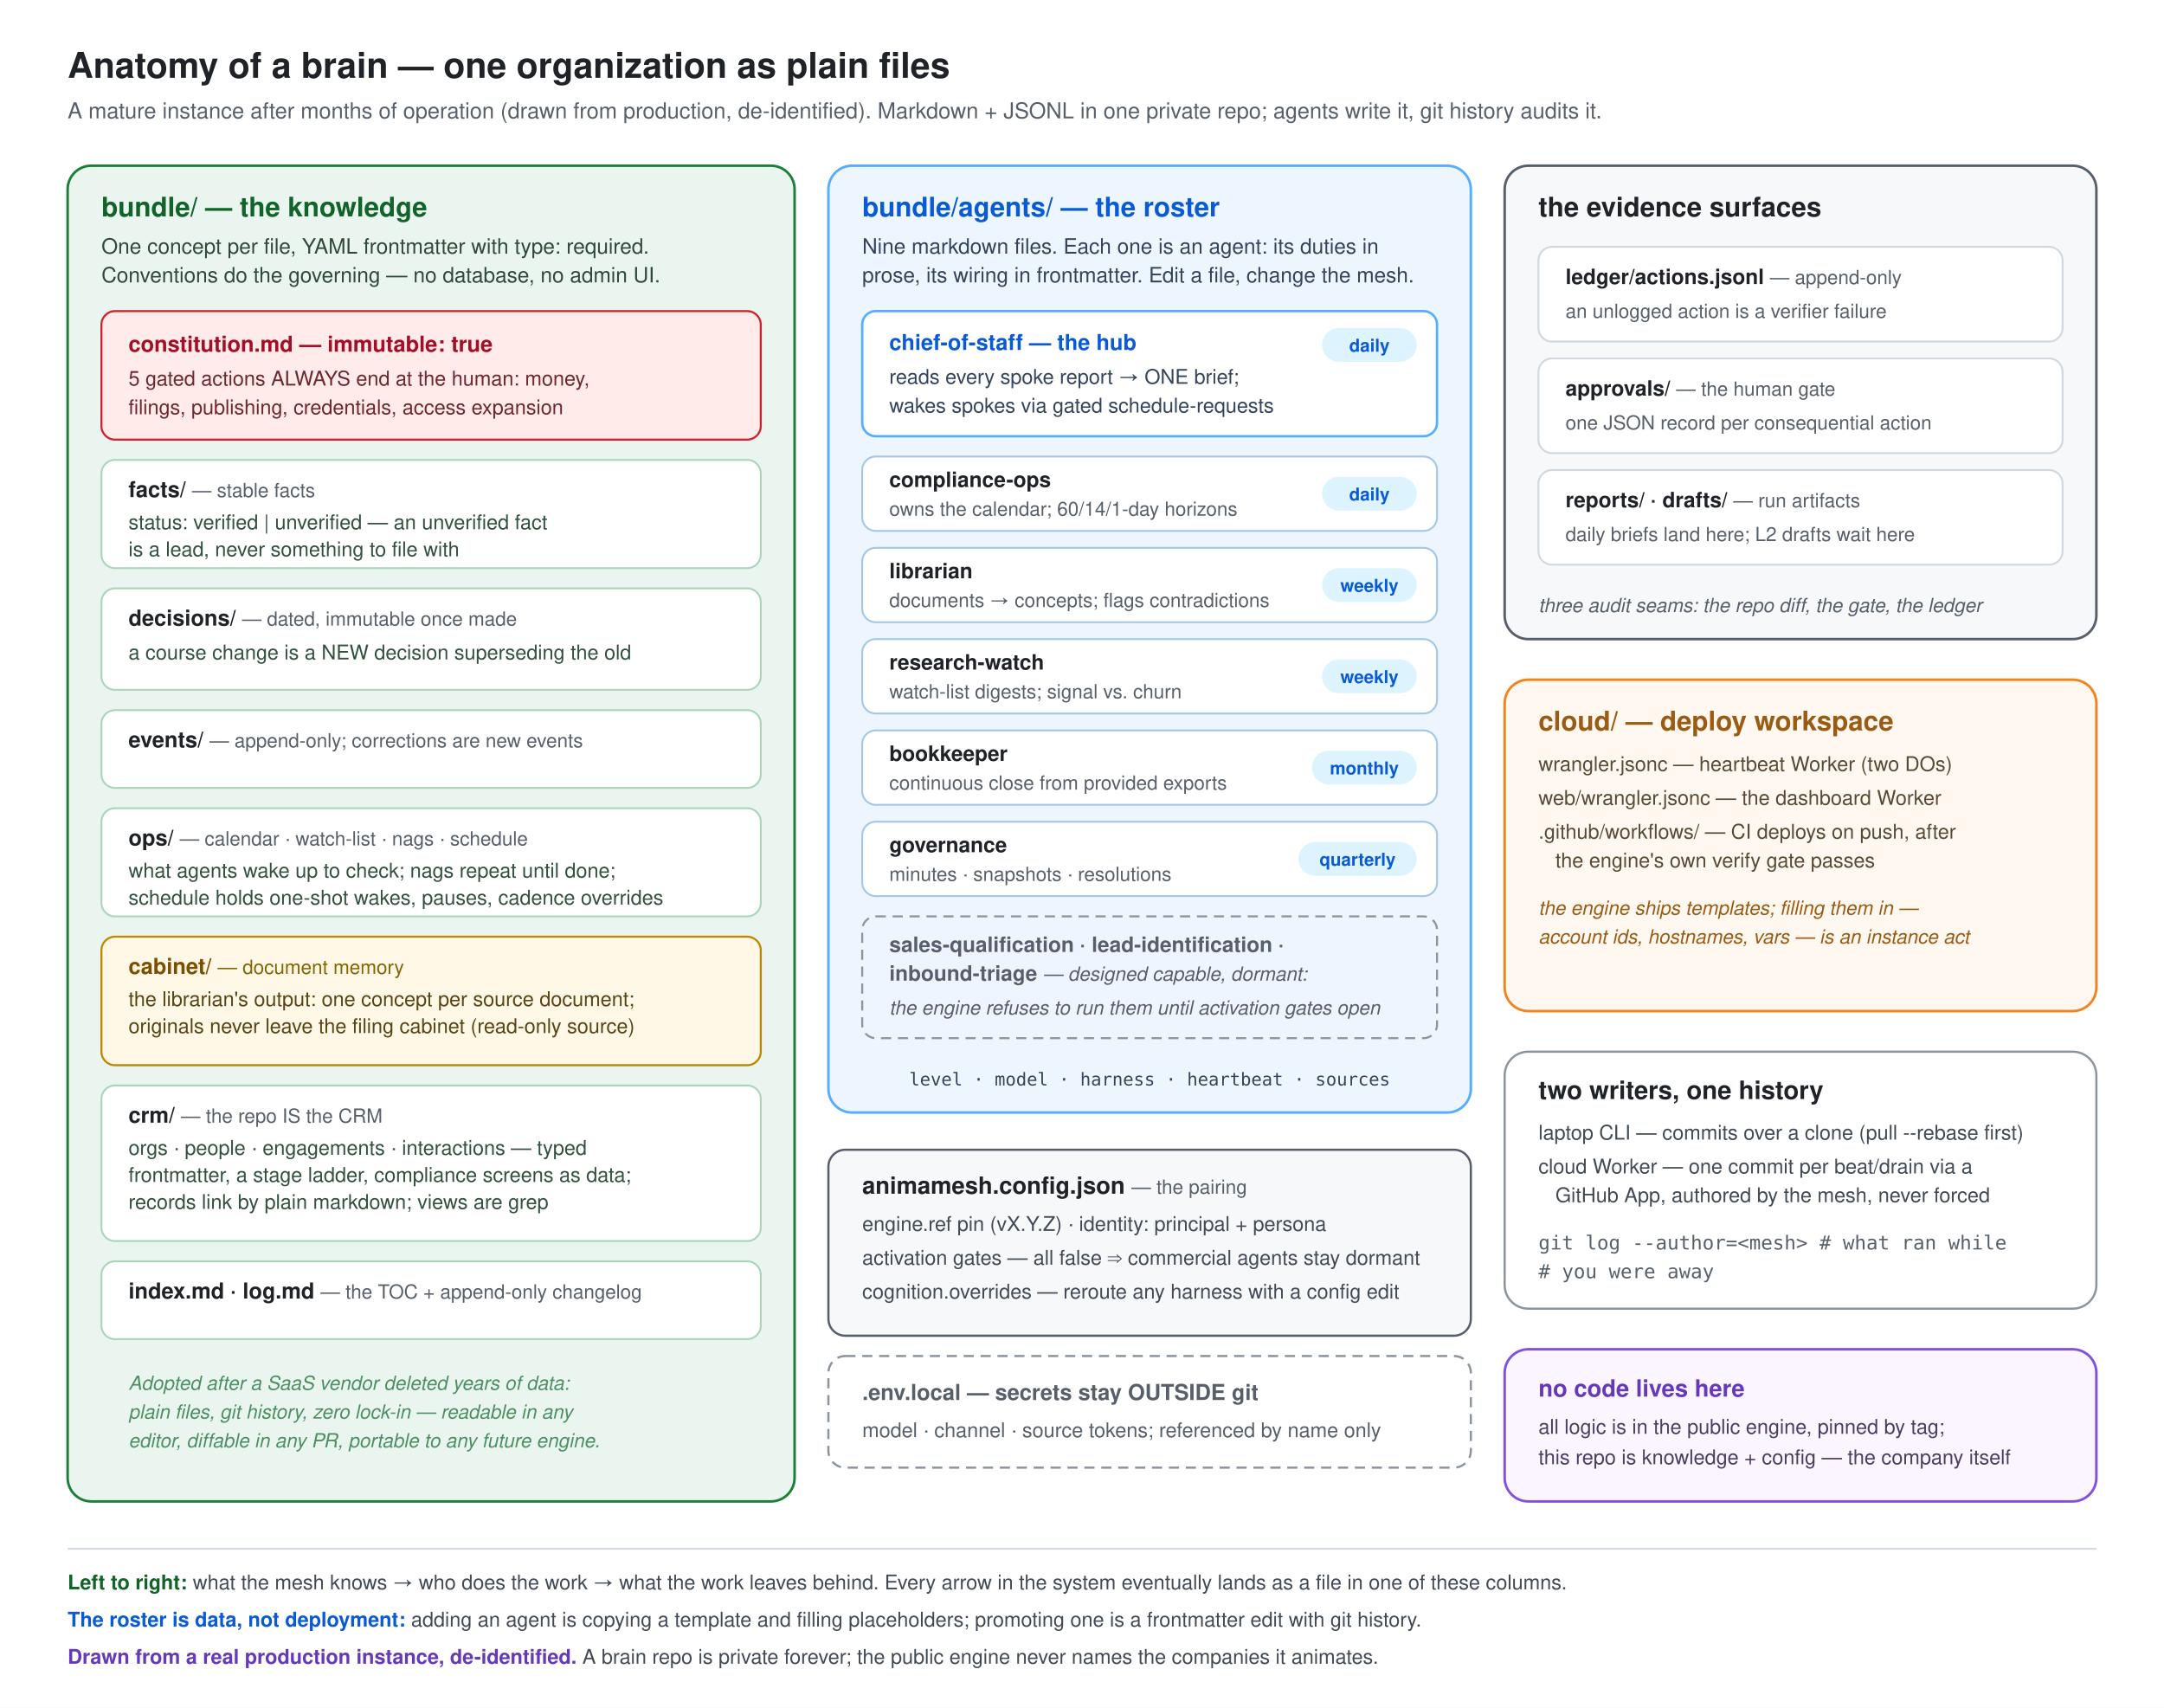
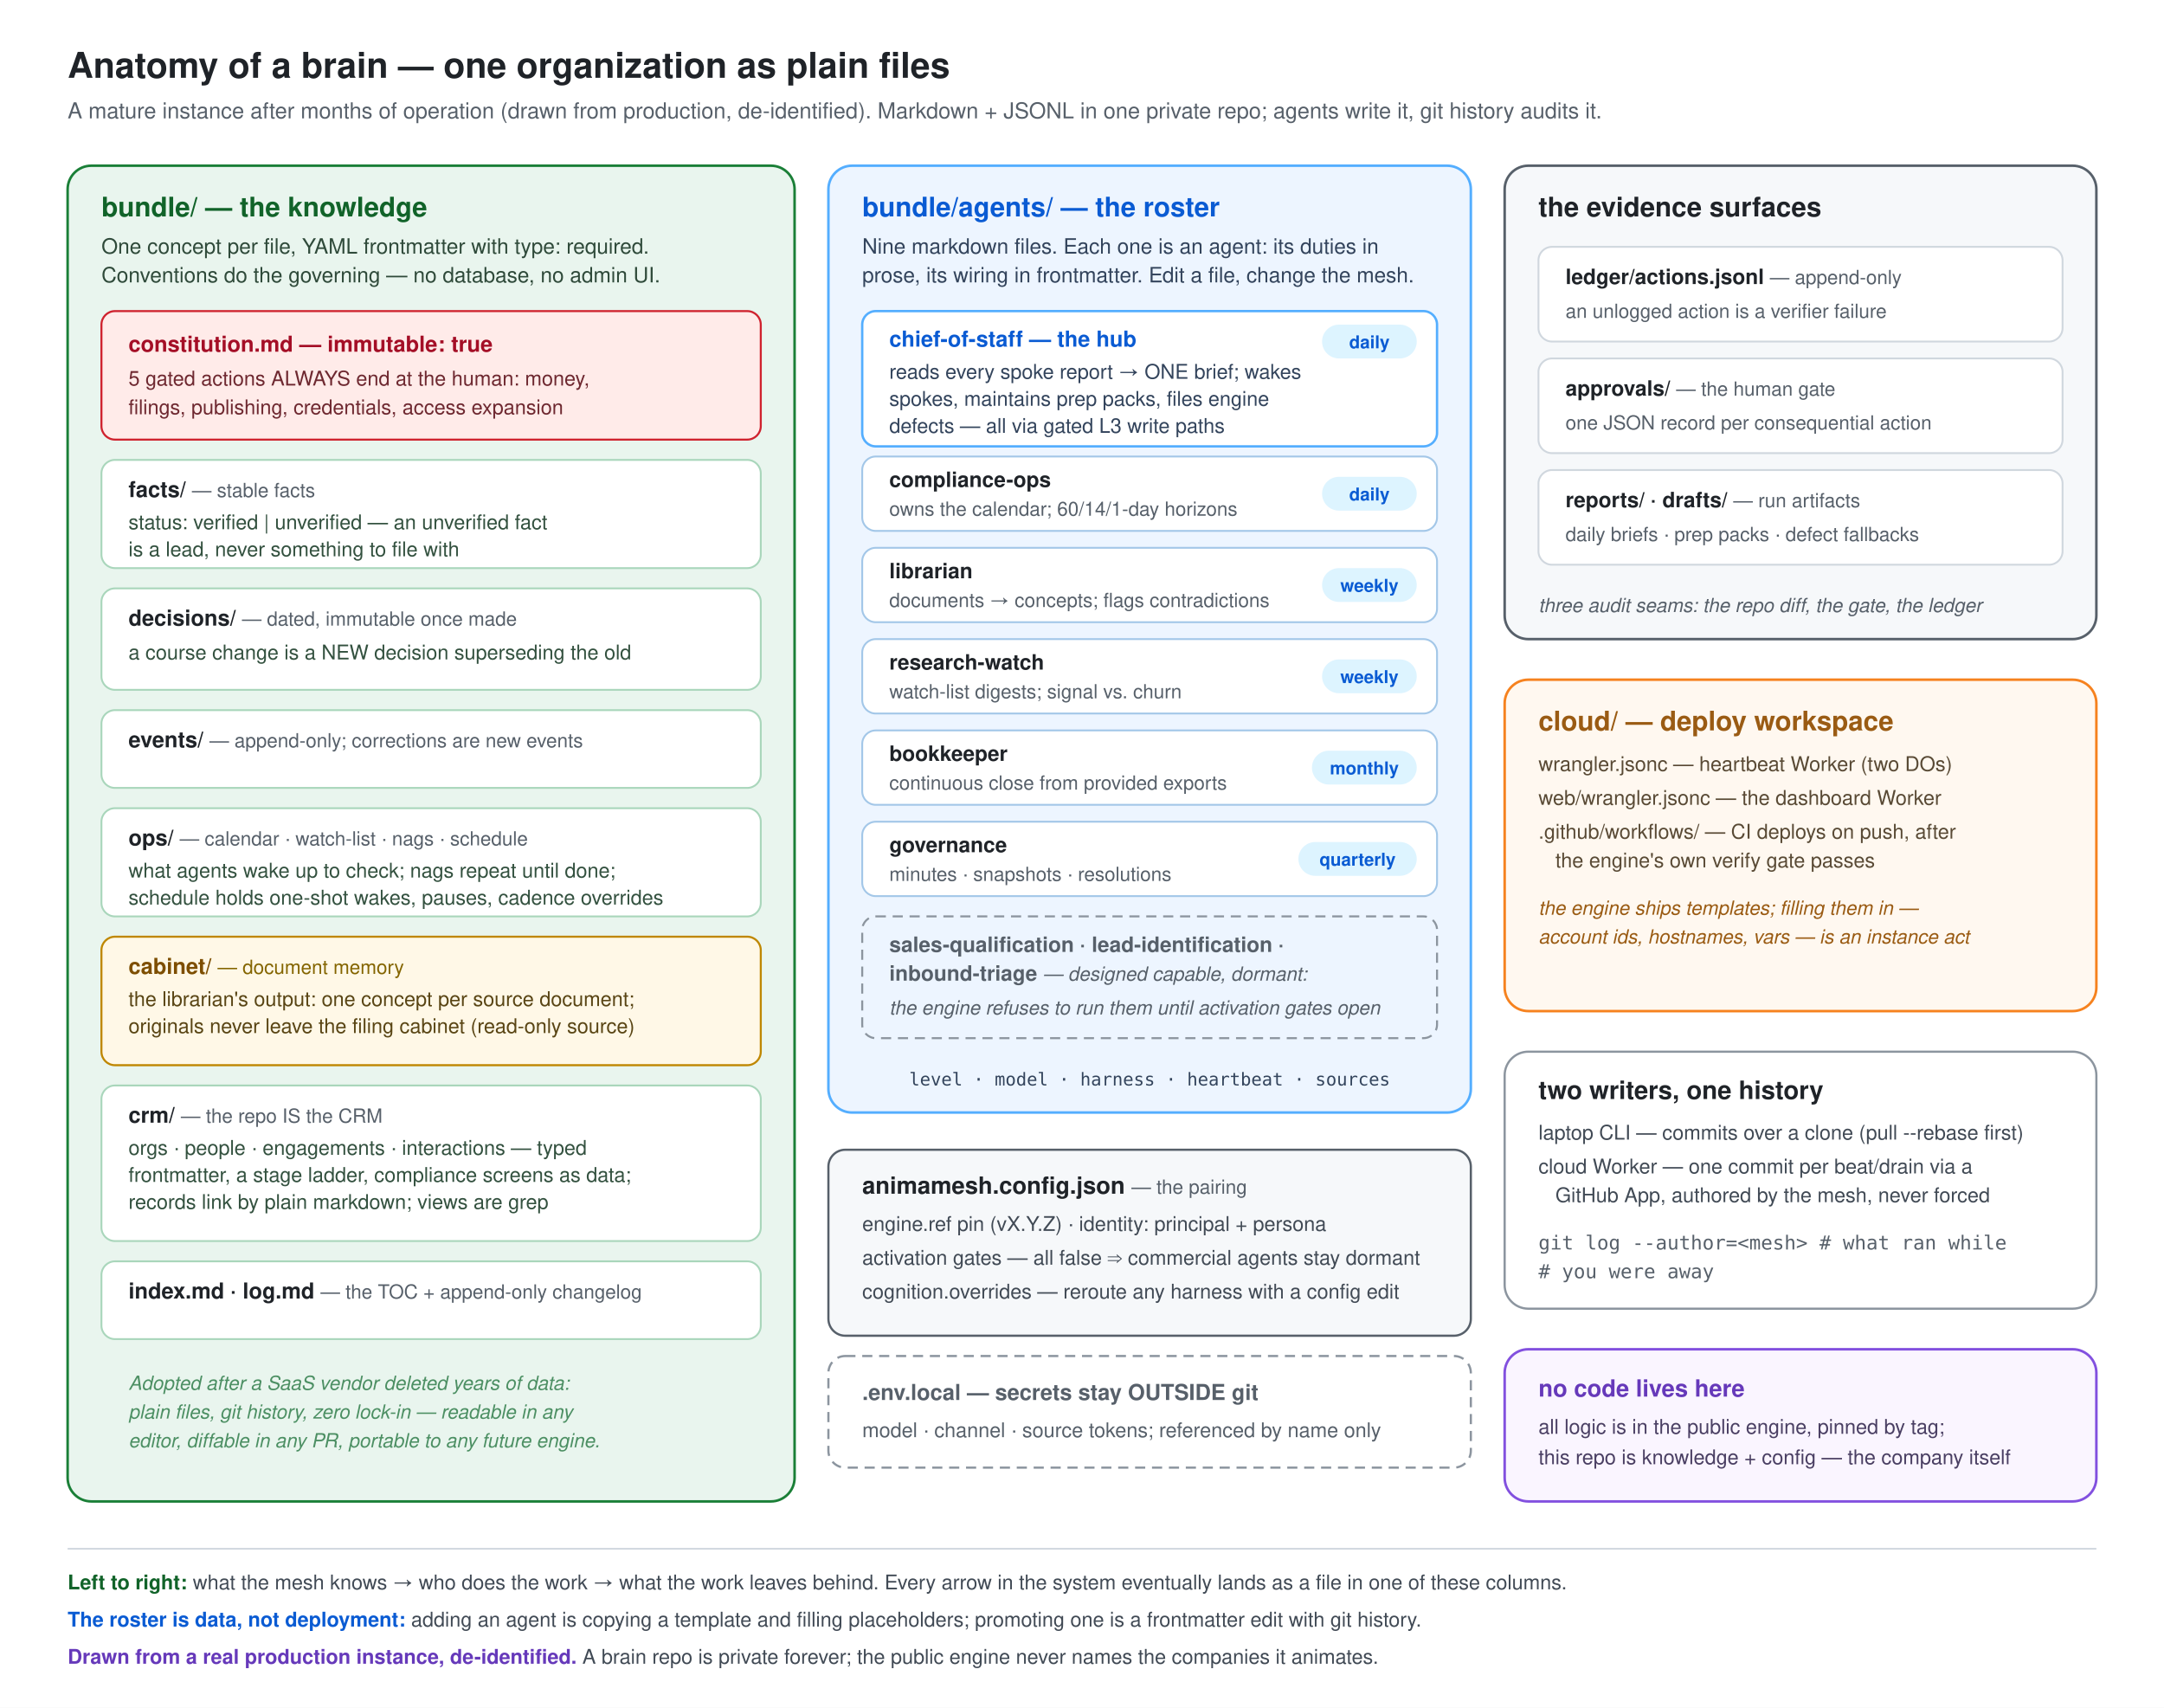
<svg xmlns="http://www.w3.org/2000/svg" viewBox="0 0 1280 1010" font-family="ui-sans-serif, -apple-system, 'Segoe UI', Helvetica, Arial, sans-serif">
  <defs>
    <marker id="ba-ar" viewBox="0 0 10 10" refX="9" refY="5" markerWidth="7" markerHeight="7" orient="auto-start-reverse">
      <path d="M 0 0 L 10 5 L 0 10 z" fill="#57606a" />
    </marker>
  </defs>
  <rect x="0" y="0" width="1280" height="1010" fill="#ffffff" />
  <text x="40" y="46" font-size="21" font-weight="700" fill="#1f2328">Anatomy of a brain — one organization as plain files</text>
  <text x="40" y="70" font-size="13" fill="#57606a">A mature instance after months of operation (drawn from production, de-identified). Markdown + JSONL in one private repo; agents write it, git history audits it.</text>
  <rect x="40" y="98" width="430" height="790" rx="14" fill="#e9f5ee" stroke="#1a7f37" stroke-width="1.5" />
  <text x="60" y="128" font-size="16" font-weight="700" fill="#116329">bundle/ — the knowledge</text>
  <text x="60" y="150" font-size="12.5" fill="#2f4a3a">One concept per file, YAML frontmatter with type: required.</text>
  <text x="60" y="167" font-size="12.5" fill="#2f4a3a">Conventions do the governing — no database, no admin UI.</text>
  <rect x="60" y="184" width="390" height="76" rx="8" fill="#ffebe9" stroke="#cf222e" stroke-width="1.2" />
  <text x="76" y="208" font-size="13" font-weight="700" fill="#a40e26">constitution.md — immutable: true</text>
  <text x="76" y="228" font-size="12" fill="#6e2830">5 gated actions ALWAYS end at the human: money,</text>
  <text x="76" y="245" font-size="12" fill="#6e2830">filings, publishing, credentials, access expansion</text>
  <rect x="60" y="272" width="390" height="64" rx="8" fill="#ffffff" stroke="#a9d6bb" stroke-width="1.1" />
  <text x="76" y="294" font-size="13" font-weight="700" fill="#1f2328">facts/ <tspan font-weight="400" fill="#57606a" font-size="11.5">— stable facts</tspan>
  </text>
  <text x="76" y="313" font-size="12" fill="#33513f">status: verified | unverified — an unverified fact</text>
  <text x="76" y="329" font-size="12" fill="#33513f">is a lead, never something to file with</text>
  <rect x="60" y="348" width="390" height="60" rx="8" fill="#ffffff" stroke="#a9d6bb" stroke-width="1.1" />
  <text x="76" y="370" font-size="13" font-weight="700" fill="#1f2328">decisions/ <tspan font-weight="400" fill="#57606a" font-size="11.5">— dated, immutable once made</tspan>
  </text>
  <text x="76" y="390" font-size="12" fill="#33513f">a course change is a NEW decision superseding the old</text>
  <rect x="60" y="420" width="390" height="46" rx="8" fill="#ffffff" stroke="#a9d6bb" stroke-width="1.1" />
  <text x="76" y="442" font-size="13" font-weight="700" fill="#1f2328">events/ <tspan font-weight="400" fill="#57606a" font-size="11.5">— append-only; corrections are new events</tspan>
  </text>
  <rect x="60" y="478" width="390" height="64" rx="8" fill="#ffffff" stroke="#a9d6bb" stroke-width="1.1" />
  <text x="76" y="500" font-size="13" font-weight="700" fill="#1f2328">ops/ <tspan font-weight="400" fill="#57606a" font-size="11.5">— calendar · watch-list · nags · schedule</tspan>
  </text>
  <text x="76" y="519" font-size="12" fill="#33513f">what agents wake up to check; nags repeat until done;</text>
  <text x="76" y="535" font-size="12" fill="#33513f">schedule holds one-shot wakes, pauses, cadence overrides</text>
  <rect x="60" y="554" width="390" height="76" rx="8" fill="#fff8e7" stroke="#bf8700" stroke-width="1.2" />
  <text x="76" y="576" font-size="13" font-weight="700" fill="#7d4e00">cabinet/ <tspan font-weight="400" fill="#846500" font-size="11.5">— document memory</tspan>
  </text>
  <text x="76" y="595" font-size="12" fill="#594514">the librarian's output: one concept per source document;</text>
  <text x="76" y="611" font-size="12" fill="#594514">originals never leave the filing cabinet (read-only source)</text>
  <rect x="60" y="642" width="390" height="92" rx="8" fill="#ffffff" stroke="#a9d6bb" stroke-width="1.1" />
  <text x="76" y="664" font-size="13" font-weight="700" fill="#1f2328">crm/ <tspan font-weight="400" fill="#57606a" font-size="11.5">— the repo IS the CRM</tspan>
  </text>
  <text x="76" y="683" font-size="12" fill="#33513f">orgs · people · engagements · interactions — typed</text>
  <text x="76" y="699" font-size="12" fill="#33513f">frontmatter, a stage ladder, compliance screens as data;</text>
  <text x="76" y="715" font-size="12" fill="#33513f">records link by plain markdown; views are grep</text>
  <rect x="60" y="746" width="390" height="46" rx="8" fill="#ffffff" stroke="#a9d6bb" stroke-width="1.1" />
  <text x="76" y="768" font-size="13" font-weight="700" fill="#1f2328">index.md · log.md <tspan font-weight="400" fill="#57606a" font-size="11.5">— the TOC + append-only changelog</tspan>
  </text>
  <text x="76" y="822" font-size="11.5" fill="#4c8f63" font-style="italic">Adopted after a SaaS vendor deleted years of data:</text>
  <text x="76" y="839" font-size="11.5" fill="#4c8f63" font-style="italic">plain files, git history, zero lock-in — readable in any</text>
  <text x="76" y="856" font-size="11.5" fill="#4c8f63" font-style="italic">editor, diffable in any PR, portable to any future engine.</text>
  <rect x="490" y="98" width="380" height="560" rx="14" fill="#edf5ff" stroke="#54aeff" stroke-width="1.5" />
  <text x="510" y="128" font-size="16" font-weight="700" fill="#0a5bd3">bundle/agents/ — the roster</text>
  <text x="510" y="150" font-size="12.5" fill="#33445c">Nine markdown files. Each one is an agent: its duties in</text>
  <text x="510" y="167" font-size="12.5" fill="#33445c">prose, its wiring in frontmatter. Edit a file, change the mesh.</text>
-   <rect x="510" y="184" width="340" height="74" rx="8" fill="#ffffff" stroke="#54aeff" stroke-width="1.4" />
-   <text x="526" y="207" font-size="13" font-weight="700" fill="#0a5bd3">chief-of-staff — the hub</text>
-   <rect x="782" y="194" width="56" height="20" rx="10" fill="#ddf4ff" />
-   <text x="810" y="208" font-size="10.5" fill="#0a5bd3" text-anchor="middle" font-weight="600">daily</text>
-   <text x="526" y="227" font-size="12" fill="#33445c">reads every spoke report → ONE brief;</text>
-   <text x="526" y="244" font-size="12" fill="#33445c">wakes spokes via gated schedule-requests</text>
+   <rect x="510" y="184" width="340" height="80" rx="8" fill="#ffffff" stroke="#54aeff" stroke-width="1.4" />
+   <text x="526" y="205" font-size="13" font-weight="700" fill="#0a5bd3">chief-of-staff — the hub</text>
+   <rect x="782" y="192" width="56" height="20" rx="10" fill="#ddf4ff" />
+   <text x="810" y="206" font-size="10.5" fill="#0a5bd3" text-anchor="middle" font-weight="600">daily</text>
+   <text x="526" y="224" font-size="12" fill="#33445c">reads every spoke report → ONE brief; wakes</text>
+   <text x="526" y="240" font-size="12" fill="#33445c">spokes, maintains prep packs, files engine</text>
+   <text x="526" y="256" font-size="12" fill="#33445c">defects — all via gated L3 write paths</text>
  <rect x="510" y="270" width="340" height="44" rx="8" fill="#ffffff" stroke="#a3c7e8" stroke-width="1.1" />
  <text x="526" y="288" font-size="12.5" font-weight="700" fill="#1f2328">compliance-ops</text>
  <text x="526" y="305" font-size="11.5" fill="#57606a">owns the calendar; 60/14/1-day horizons</text>
  <rect x="782" y="282" width="56" height="20" rx="10" fill="#ddf4ff" />
  <text x="810" y="296" font-size="10.5" fill="#0a5bd3" text-anchor="middle" font-weight="600">daily</text>
  <rect x="510" y="324" width="340" height="44" rx="8" fill="#ffffff" stroke="#a3c7e8" stroke-width="1.1" />
  <text x="526" y="342" font-size="12.5" font-weight="700" fill="#1f2328">librarian</text>
  <text x="526" y="359" font-size="11.5" fill="#57606a">documents → concepts; flags contradictions</text>
  <rect x="782" y="336" width="56" height="20" rx="10" fill="#ddf4ff" />
  <text x="810" y="350" font-size="10.5" fill="#0a5bd3" text-anchor="middle" font-weight="600">weekly</text>
  <rect x="510" y="378" width="340" height="44" rx="8" fill="#ffffff" stroke="#a3c7e8" stroke-width="1.1" />
  <text x="526" y="396" font-size="12.5" font-weight="700" fill="#1f2328">research-watch</text>
  <text x="526" y="413" font-size="11.5" fill="#57606a">watch-list digests; signal vs. churn</text>
  <rect x="782" y="390" width="56" height="20" rx="10" fill="#ddf4ff" />
  <text x="810" y="404" font-size="10.5" fill="#0a5bd3" text-anchor="middle" font-weight="600">weekly</text>
  <rect x="510" y="432" width="340" height="44" rx="8" fill="#ffffff" stroke="#a3c7e8" stroke-width="1.1" />
  <text x="526" y="450" font-size="12.5" font-weight="700" fill="#1f2328">bookkeeper</text>
  <text x="526" y="467" font-size="11.5" fill="#57606a">continuous close from provided exports</text>
  <rect x="776" y="444" width="62" height="20" rx="10" fill="#ddf4ff" />
  <text x="807" y="458" font-size="10.5" fill="#0a5bd3" text-anchor="middle" font-weight="600">monthly</text>
  <rect x="510" y="486" width="340" height="44" rx="8" fill="#ffffff" stroke="#a3c7e8" stroke-width="1.1" />
  <text x="526" y="504" font-size="12.5" font-weight="700" fill="#1f2328">governance</text>
  <text x="526" y="521" font-size="11.5" fill="#57606a">minutes · snapshots · resolutions</text>
  <rect x="768" y="498" width="70" height="20" rx="10" fill="#ddf4ff" />
  <text x="803" y="512" font-size="10.5" fill="#0a5bd3" text-anchor="middle" font-weight="600">quarterly</text>
  <rect x="510" y="542" width="340" height="72" rx="8" fill="none" stroke="#8c959f" stroke-width="1.2" stroke-dasharray="6 4" />
  <text x="526" y="563" font-size="12.5" font-weight="700" fill="#57606a">sales-qualification · lead-identification ·</text>
  <text x="526" y="580" font-size="12.5" font-weight="700" fill="#57606a">inbound-triage <tspan font-weight="400" font-size="11.5" font-style="italic">— designed capable, dormant:</tspan>
  </text>
  <text x="526" y="600" font-size="11.5" fill="#57606a" font-style="italic">the engine refuses to run them until activation gates open</text>
  <text x="680" y="642" font-size="10.5" fill="#33445c" text-anchor="middle" font-family="ui-monospace, SFMono-Regular, Menlo, monospace">level · model · harness · heartbeat · sources</text>
  <rect x="490" y="680" width="380" height="110" rx="10" fill="#f6f8fa" stroke="#57606a" stroke-width="1.3" />
  <text x="510" y="706" font-size="14" font-weight="700" fill="#1f2328">animamesh.config.json <tspan font-weight="400" font-size="11.5" fill="#57606a">— the pairing</tspan>
  </text>
  <text x="510" y="728" font-size="12" fill="#414a55">engine.ref pin (vX.Y.Z) · identity: principal + persona</text>
  <text x="510" y="748" font-size="12" fill="#414a55">activation gates — all false ⇒ commercial agents stay dormant</text>
  <text x="510" y="768" font-size="12" fill="#414a55">cognition.overrides — reroute any harness with a config edit</text>
  <rect x="490" y="802" width="380" height="66" rx="10" fill="none" stroke="#8c959f" stroke-width="1.3" stroke-dasharray="6 4" />
  <text x="510" y="828" font-size="13" font-weight="700" fill="#57606a">.env.local — secrets stay OUTSIDE git</text>
  <text x="510" y="850" font-size="12" fill="#57606a">model · channel · source tokens; referenced by name only</text>
  <rect x="890" y="98" width="350" height="280" rx="14" fill="#f6f8fa" stroke="#57606a" stroke-width="1.5" />
  <text x="910" y="128" font-size="16" font-weight="700" fill="#1f2328">the evidence surfaces</text>
  <rect x="910" y="146" width="310" height="56" rx="8" fill="#ffffff" stroke="#d0d7de" stroke-width="1.1" />
  <text x="926" y="168" font-size="12.5" font-weight="700" fill="#1f2328">ledger/actions.jsonl <tspan font-weight="400" font-size="11.5" fill="#57606a">— append-only</tspan>
  </text>
  <text x="926" y="188" font-size="11.5" fill="#57606a">an unlogged action is a verifier failure</text>
  <rect x="910" y="212" width="310" height="56" rx="8" fill="#ffffff" stroke="#d0d7de" stroke-width="1.1" />
  <text x="926" y="234" font-size="12.5" font-weight="700" fill="#1f2328">approvals/ <tspan font-weight="400" font-size="11.5" fill="#57606a">— the human gate</tspan>
  </text>
  <text x="926" y="254" font-size="11.5" fill="#57606a">one JSON record per consequential action</text>
  <rect x="910" y="278" width="310" height="56" rx="8" fill="#ffffff" stroke="#d0d7de" stroke-width="1.1" />
  <text x="926" y="300" font-size="12.5" font-weight="700" fill="#1f2328">reports/ · drafts/ <tspan font-weight="400" font-size="11.5" fill="#57606a">— run artifacts</tspan>
  </text>
-   <text x="926" y="320" font-size="11.5" fill="#57606a">daily briefs land here; L2 drafts wait here</text>
+   <text x="926" y="320" font-size="11.5" fill="#57606a">daily briefs · prep packs · defect fallbacks</text>
  <text x="910" y="362" font-size="11.5" fill="#57606a" font-style="italic">three audit seams: the repo diff, the gate, the ledger</text>
  <rect x="890" y="402" width="350" height="196" rx="14" fill="#fff8f0" stroke="#f6821f" stroke-width="1.5" />
  <text x="910" y="432" font-size="16" font-weight="700" fill="#9a5b13">cloud/ — deploy workspace</text>
  <text x="910" y="456" font-size="12" fill="#594a35">wrangler.jsonc — heartbeat Worker (two DOs)</text>
  <text x="910" y="476" font-size="12" fill="#594a35">web/wrangler.jsonc — the dashboard Worker</text>
  <text x="910" y="496" font-size="12" fill="#594a35">.github/workflows/ — CI deploys on push, after</text>
  <text x="920" y="513" font-size="12" fill="#594a35">the engine's own verify gate passes</text>
  <text x="910" y="541" font-size="11.5" fill="#9a5b13" font-style="italic">the engine ships templates; filling them in —</text>
  <text x="910" y="558" font-size="11.5" fill="#9a5b13" font-style="italic">account ids, hostnames, vars — is an instance act</text>
  <rect x="890" y="622" width="350" height="152" rx="14" fill="#ffffff" stroke="#8c959f" stroke-width="1.3" />
  <text x="910" y="650" font-size="15" font-weight="700" fill="#1f2328">two writers, one history</text>
  <text x="910" y="674" font-size="12" fill="#414a55">laptop CLI — commits over a clone (pull --rebase first)</text>
  <text x="910" y="694" font-size="12" fill="#414a55">cloud Worker — one commit per beat/drain via a</text>
  <text x="920" y="711" font-size="12" fill="#414a55">GitHub App, authored by the mesh, never forced</text>
  <text x="910" y="739" font-size="11.5" fill="#57606a" font-family="ui-monospace, SFMono-Regular, Menlo, monospace">git log --author=&lt;mesh&gt;  # what ran while</text>
  <text x="910" y="756" font-size="11.5" fill="#57606a" font-family="ui-monospace, SFMono-Regular, Menlo, monospace">                          # you were away</text>
  <rect x="890" y="798" width="350" height="90" rx="14" fill="#faf5ff" stroke="#8250df" stroke-width="1.5" />
  <text x="910" y="826" font-size="14" font-weight="700" fill="#6639ba">no code lives here</text>
  <text x="910" y="848" font-size="12" fill="#4a3f63">all logic is in the public engine, pinned by tag;</text>
  <text x="910" y="866" font-size="12" fill="#4a3f63">this repo is knowledge + config — the company itself</text>
  <line x1="40" y1="916" x2="1240" y2="916" stroke="#d0d7de" />
  <text x="40" y="940" font-size="12" fill="#414a55">
    <tspan font-weight="700" fill="#116329">Left to right:</tspan> what the mesh knows → who does the work → what the work leaves behind. Every arrow in the system eventually lands as a file in one of these columns.</text>
  <text x="40" y="962" font-size="12" fill="#414a55">
    <tspan font-weight="700" fill="#0a5bd3">The roster is data, not deployment:</tspan> adding an agent is copying a template and filling placeholders; promoting one is a frontmatter edit with git history.</text>
  <text x="40" y="984" font-size="12" fill="#414a55">
    <tspan font-weight="700" fill="#6639ba">Drawn from a real production instance, de-identified.</tspan> A brain repo is private forever; the public engine never names the companies it animates.</text>
</svg>
